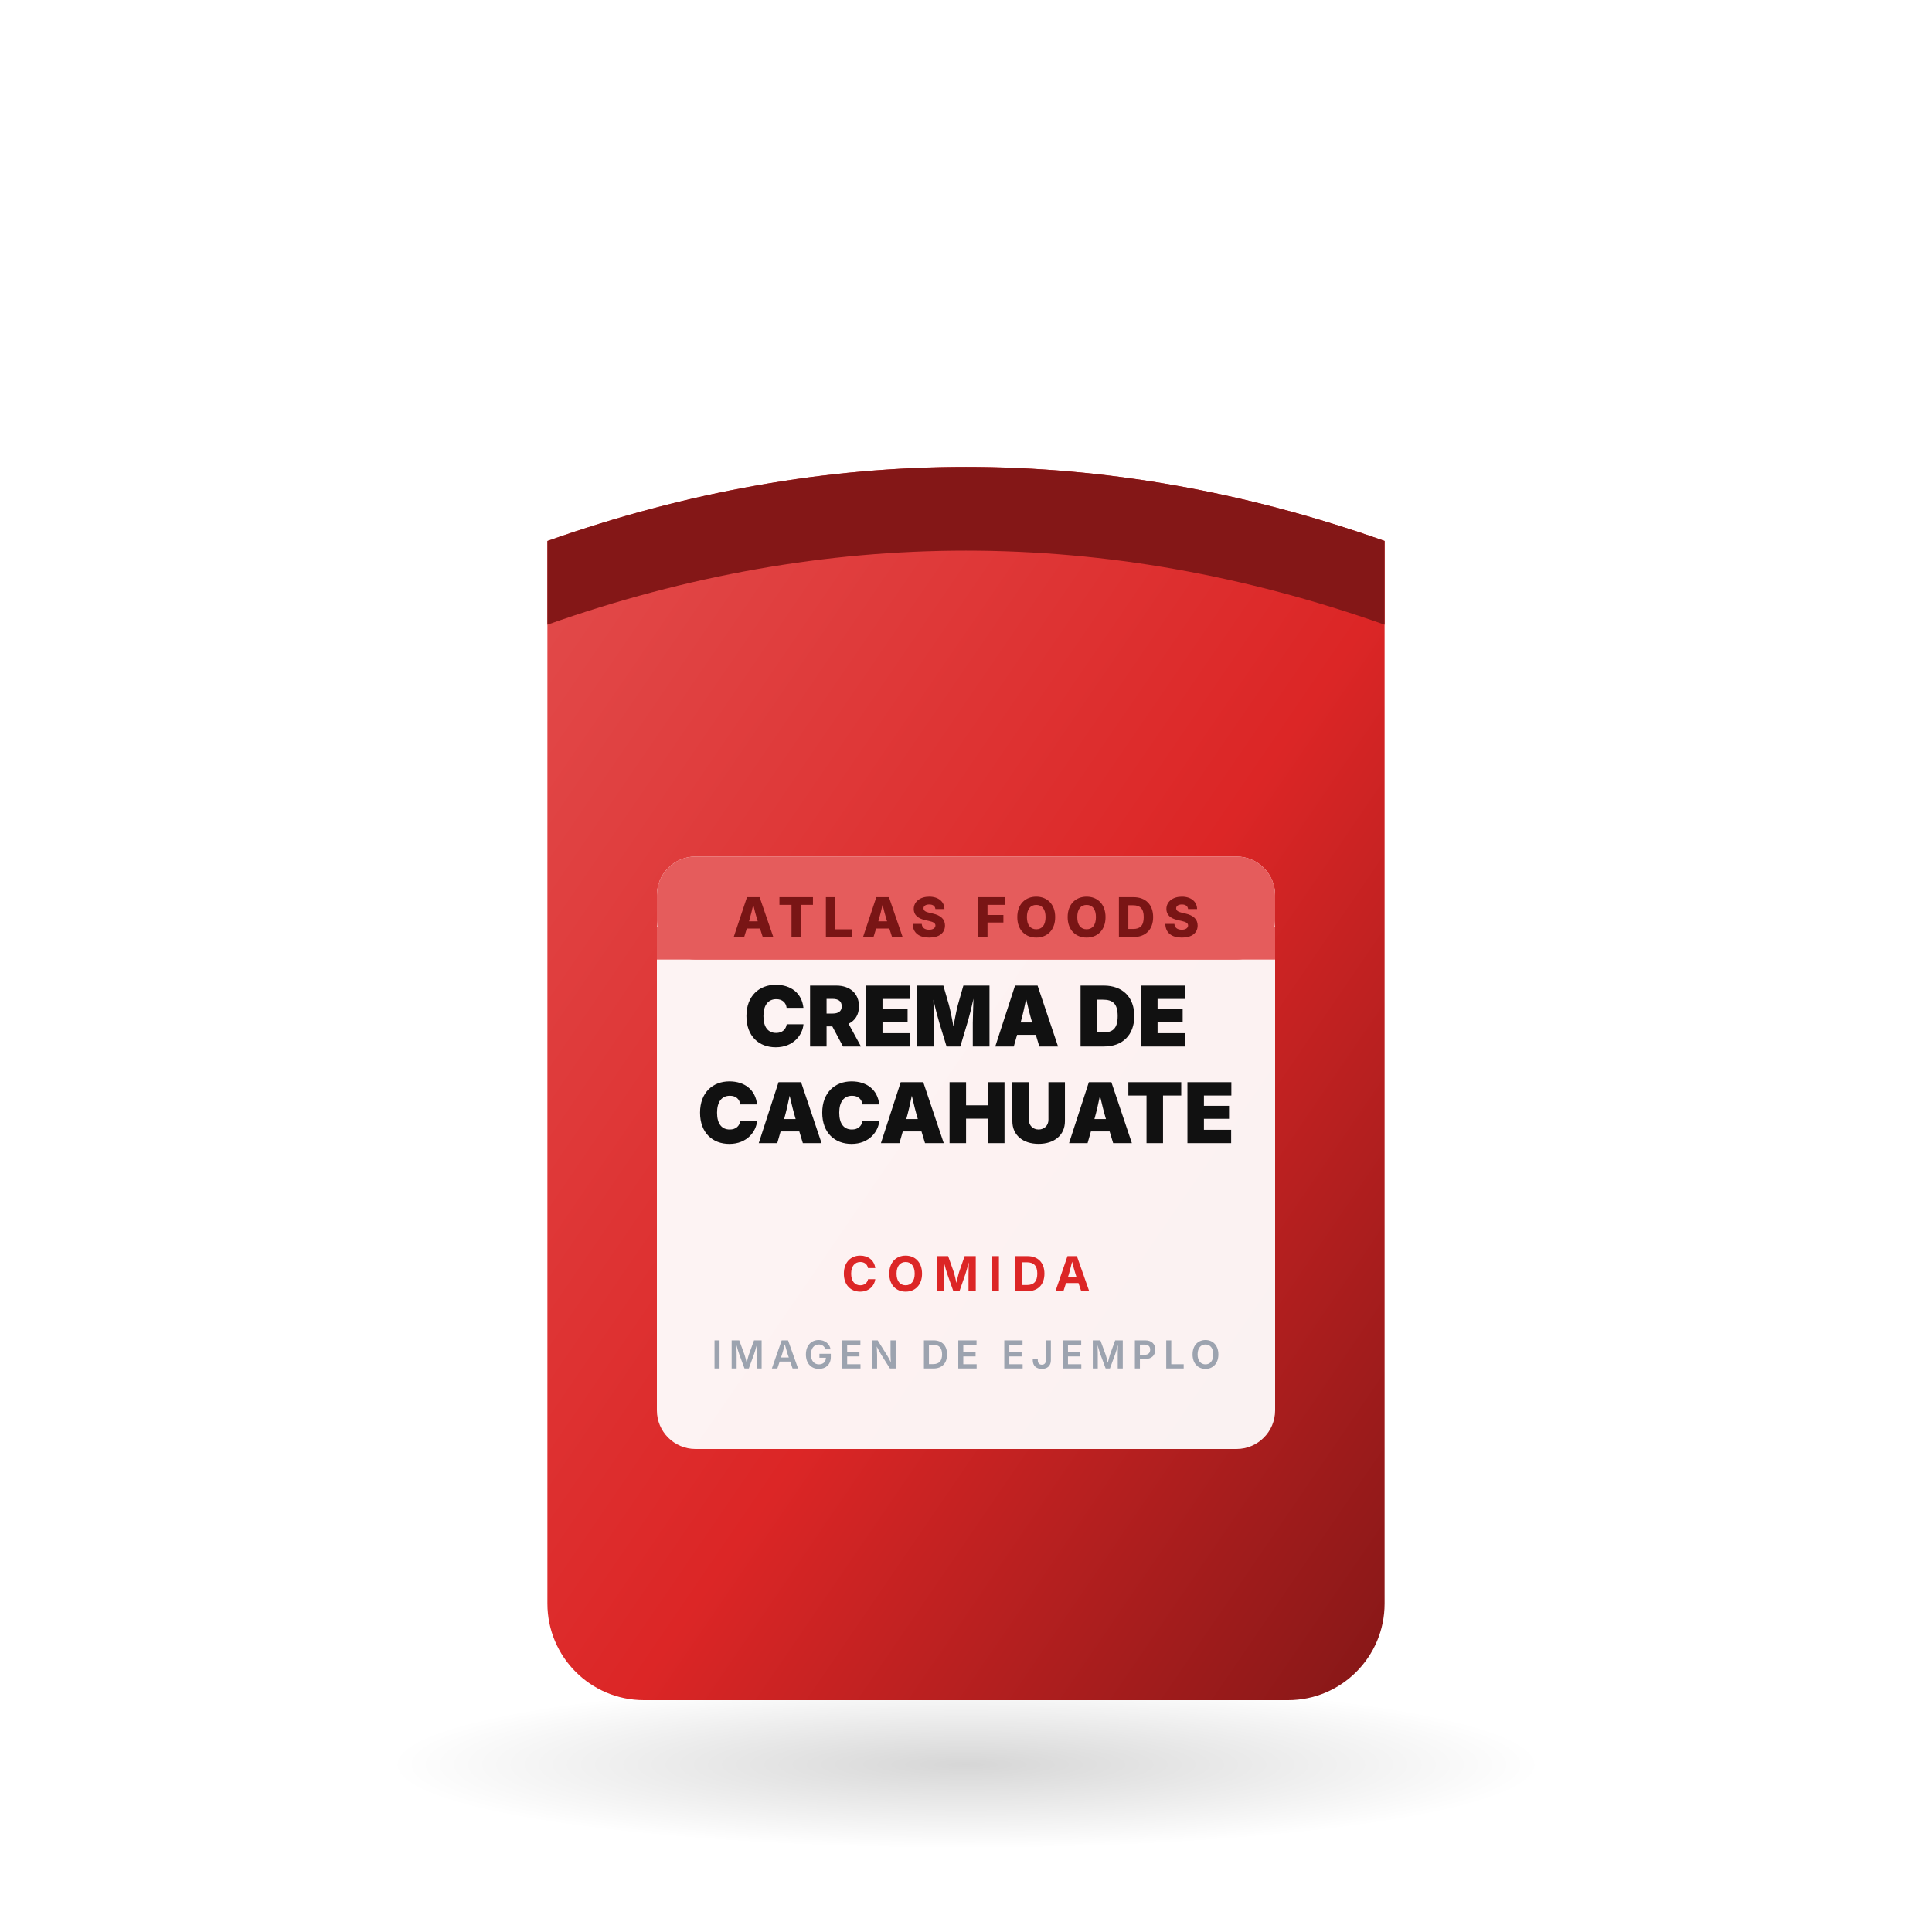
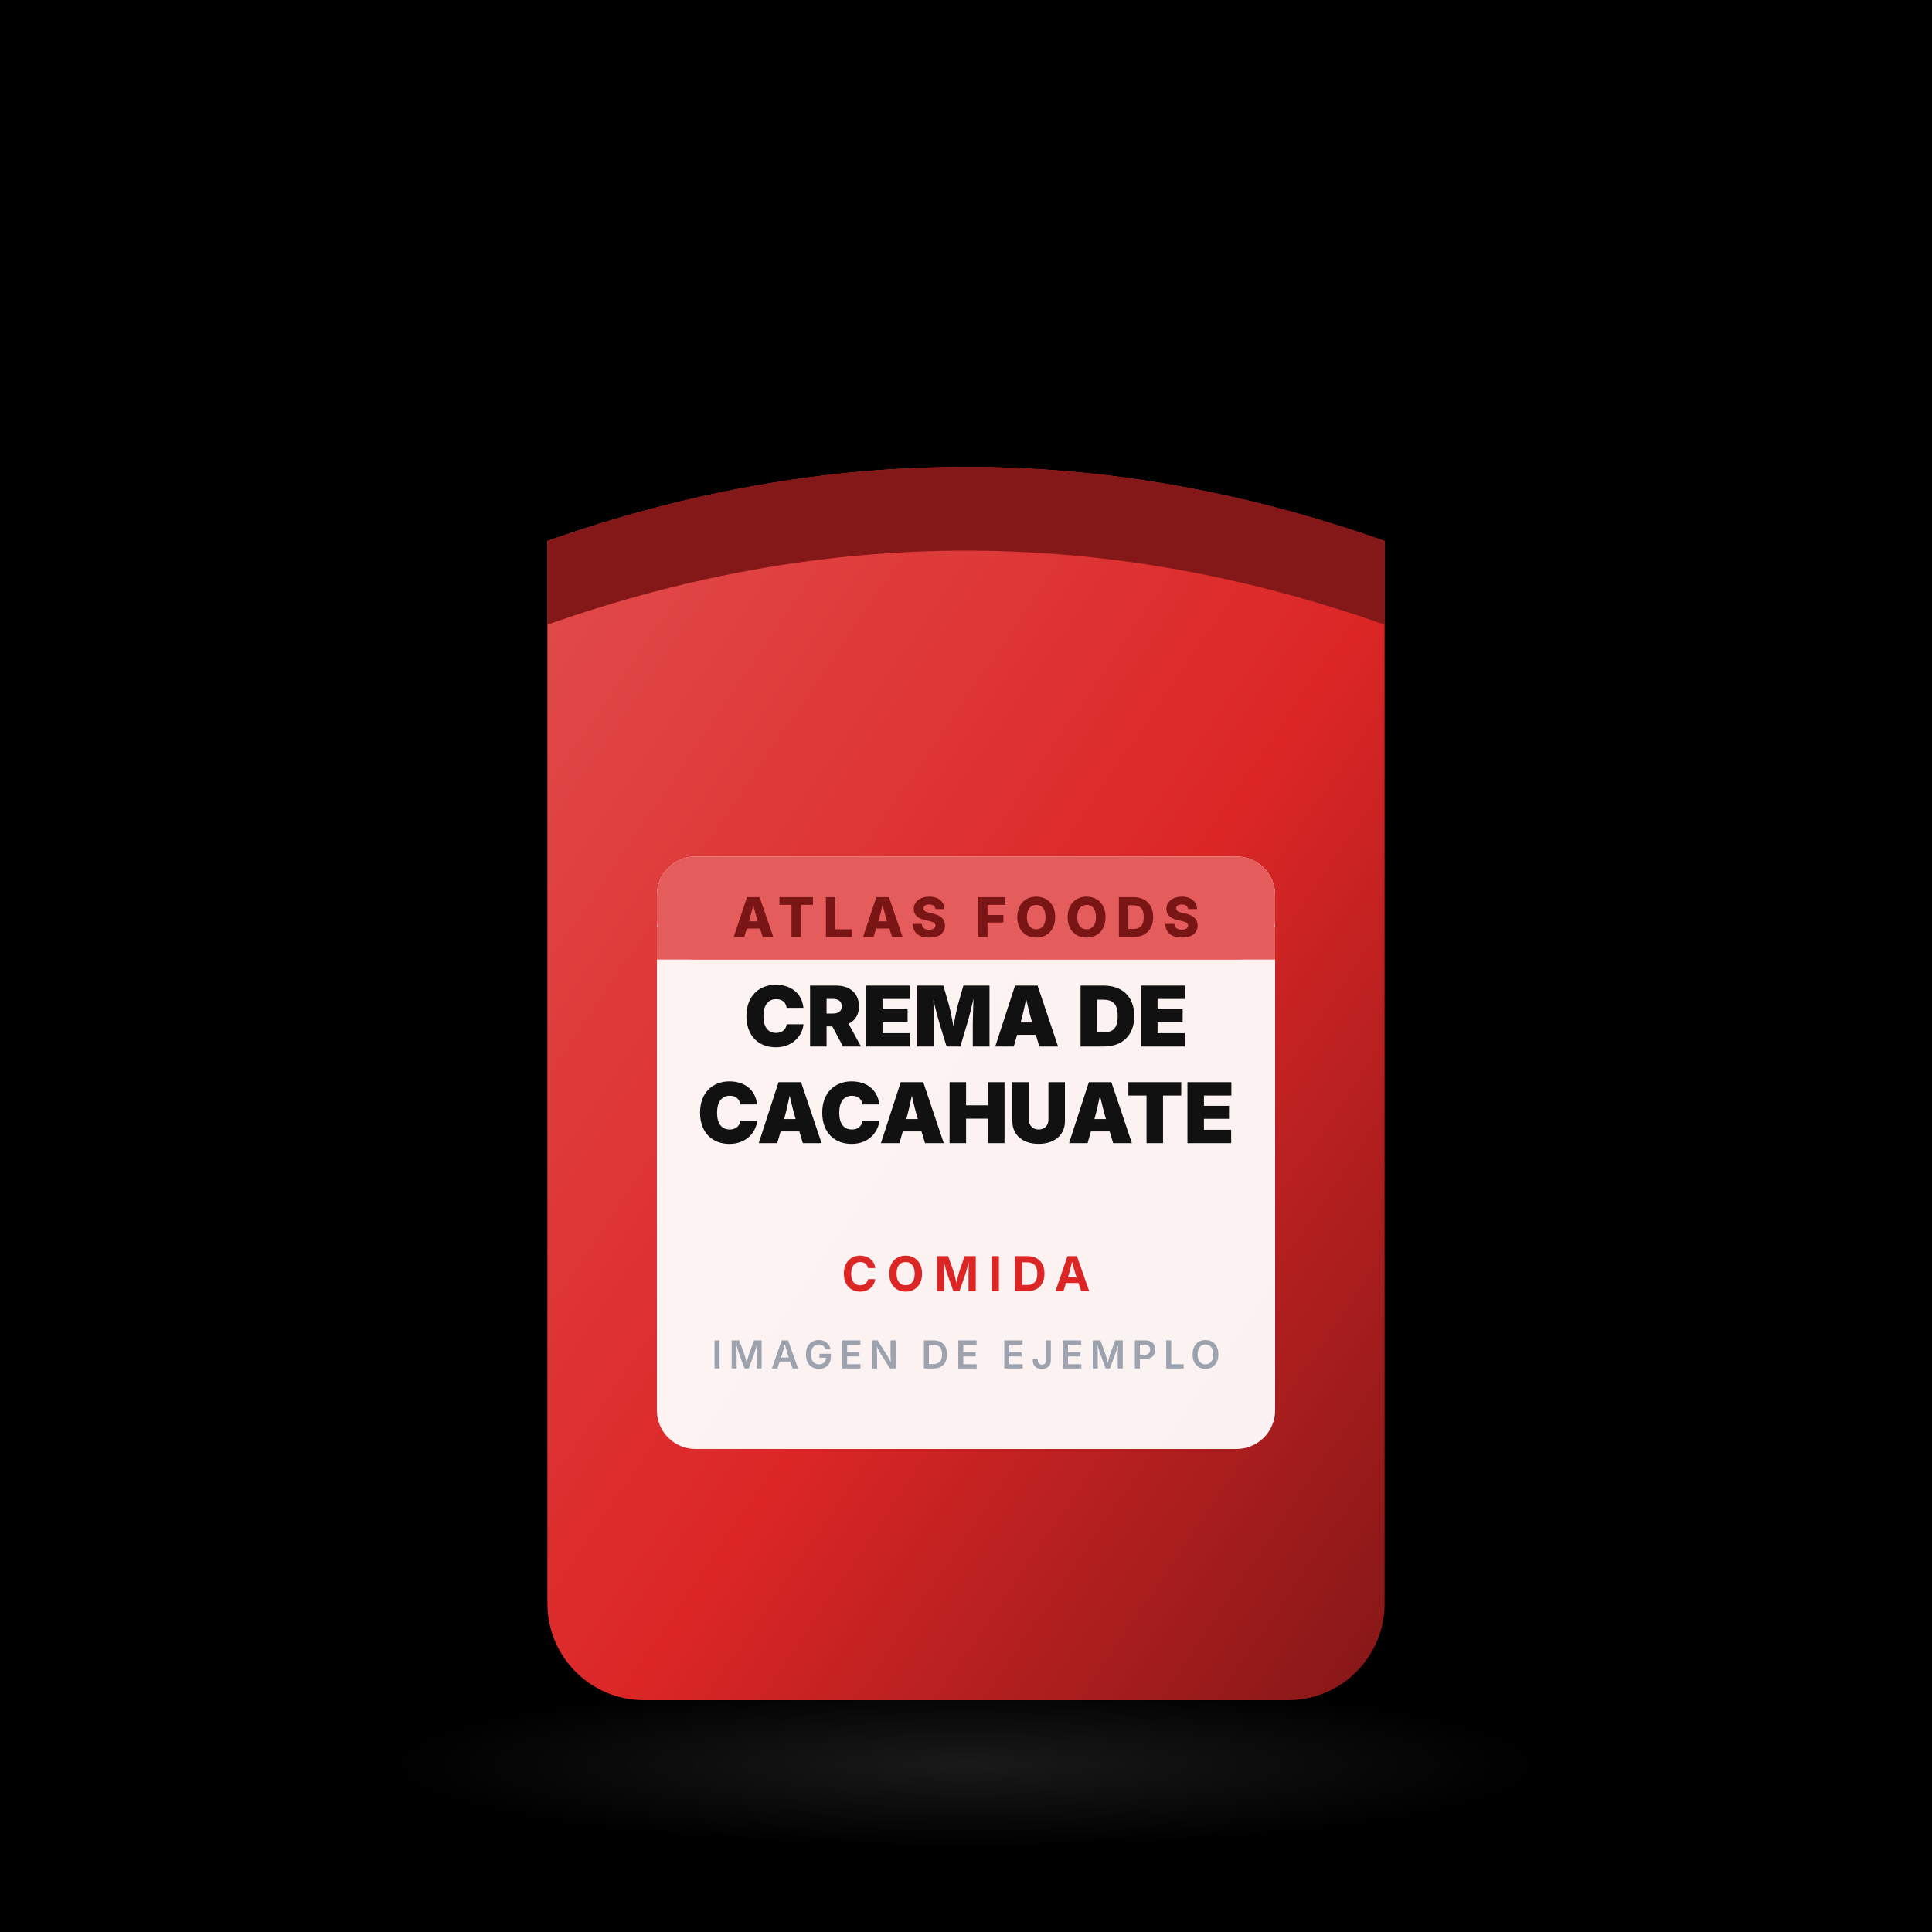
<svg xmlns="http://www.w3.org/2000/svg" viewBox="0 0 600 600" width="600" height="600" role="img" aria-label="Atlas Crema de Cacahuate Natural 1 kg">
  <defs>
    <linearGradient id="cuerpo" x1="0" y1="0" x2="1" y2="1">
      <stop offset="0%" stop-color="#e24d4d" />
      <stop offset="55%" stop-color="#dc2626" />
      <stop offset="100%" stop-color="#841717" />
    </linearGradient>
    <radialGradient id="piso" cx="0.5" cy="0.5" r="0.5">
-       <stop offset="0%" stop-color="#000000" stop-opacity="0.16" />
-       <stop offset="100%" stop-color="#000000" stop-opacity="0" />
+       <stop offset="0%" stop-color="#ffffff" stop-opacity="0.10" />
+       <stop offset="100%" stop-color="#ffffff" stop-opacity="0" />
    </radialGradient>
  </defs>
-   <rect width="600" height="600" fill="#ffffff" />
+   <rect width="600" height="600" fill="#000000" />
  <ellipse cx="300" cy="548" rx="180" ry="26" fill="url(#piso)" />
  <path d="M170 168 q130 -46 260 0 v330 a30 30 0 0 1 -30 30 h-200 a30 30 0 0 1 -30 -30 z" fill="url(#cuerpo)" />
  <path d="M170 168 q130 -46 260 0 v26 q-130 -46 -260 0 z" fill="#841717" />
  <rect x="204" y="266" width="192" height="184" rx="12" fill="#ffffff" opacity="0.94" />
  <rect x="204" y="266" width="192" height="32" rx="12" fill="#e55c5c" />
  <rect x="204" y="288" width="192" height="10" fill="#e55c5c" />
  <text x="300" y="291" text-anchor="middle" font-family="Inter, Arial, Helvetica, sans-serif" font-size="17" font-weight="800" letter-spacing="2.5" fill="#791515">ATLAS FOODS</text>
  <text x="300" y="325" text-anchor="middle" font-family="Inter, Arial, Helvetica, sans-serif" font-size="26" font-weight="900" fill="#111111">CREMA DE</text>
  <text x="300" y="355" text-anchor="middle" font-family="Inter, Arial, Helvetica, sans-serif" font-size="26" font-weight="900" fill="#111111">CACAHUATE</text>
  <text x="300" y="401" text-anchor="middle" font-family="Inter, Arial, Helvetica, sans-serif" font-size="15" font-weight="700" letter-spacing="3" fill="#dc2626">COMIDA</text>
  <text x="300" y="425" text-anchor="middle" font-family="Inter, Arial, Helvetica, sans-serif" font-size="12" font-weight="600" letter-spacing="2" fill="#9ca3af">IMAGEN DE EJEMPLO</text>
</svg>
